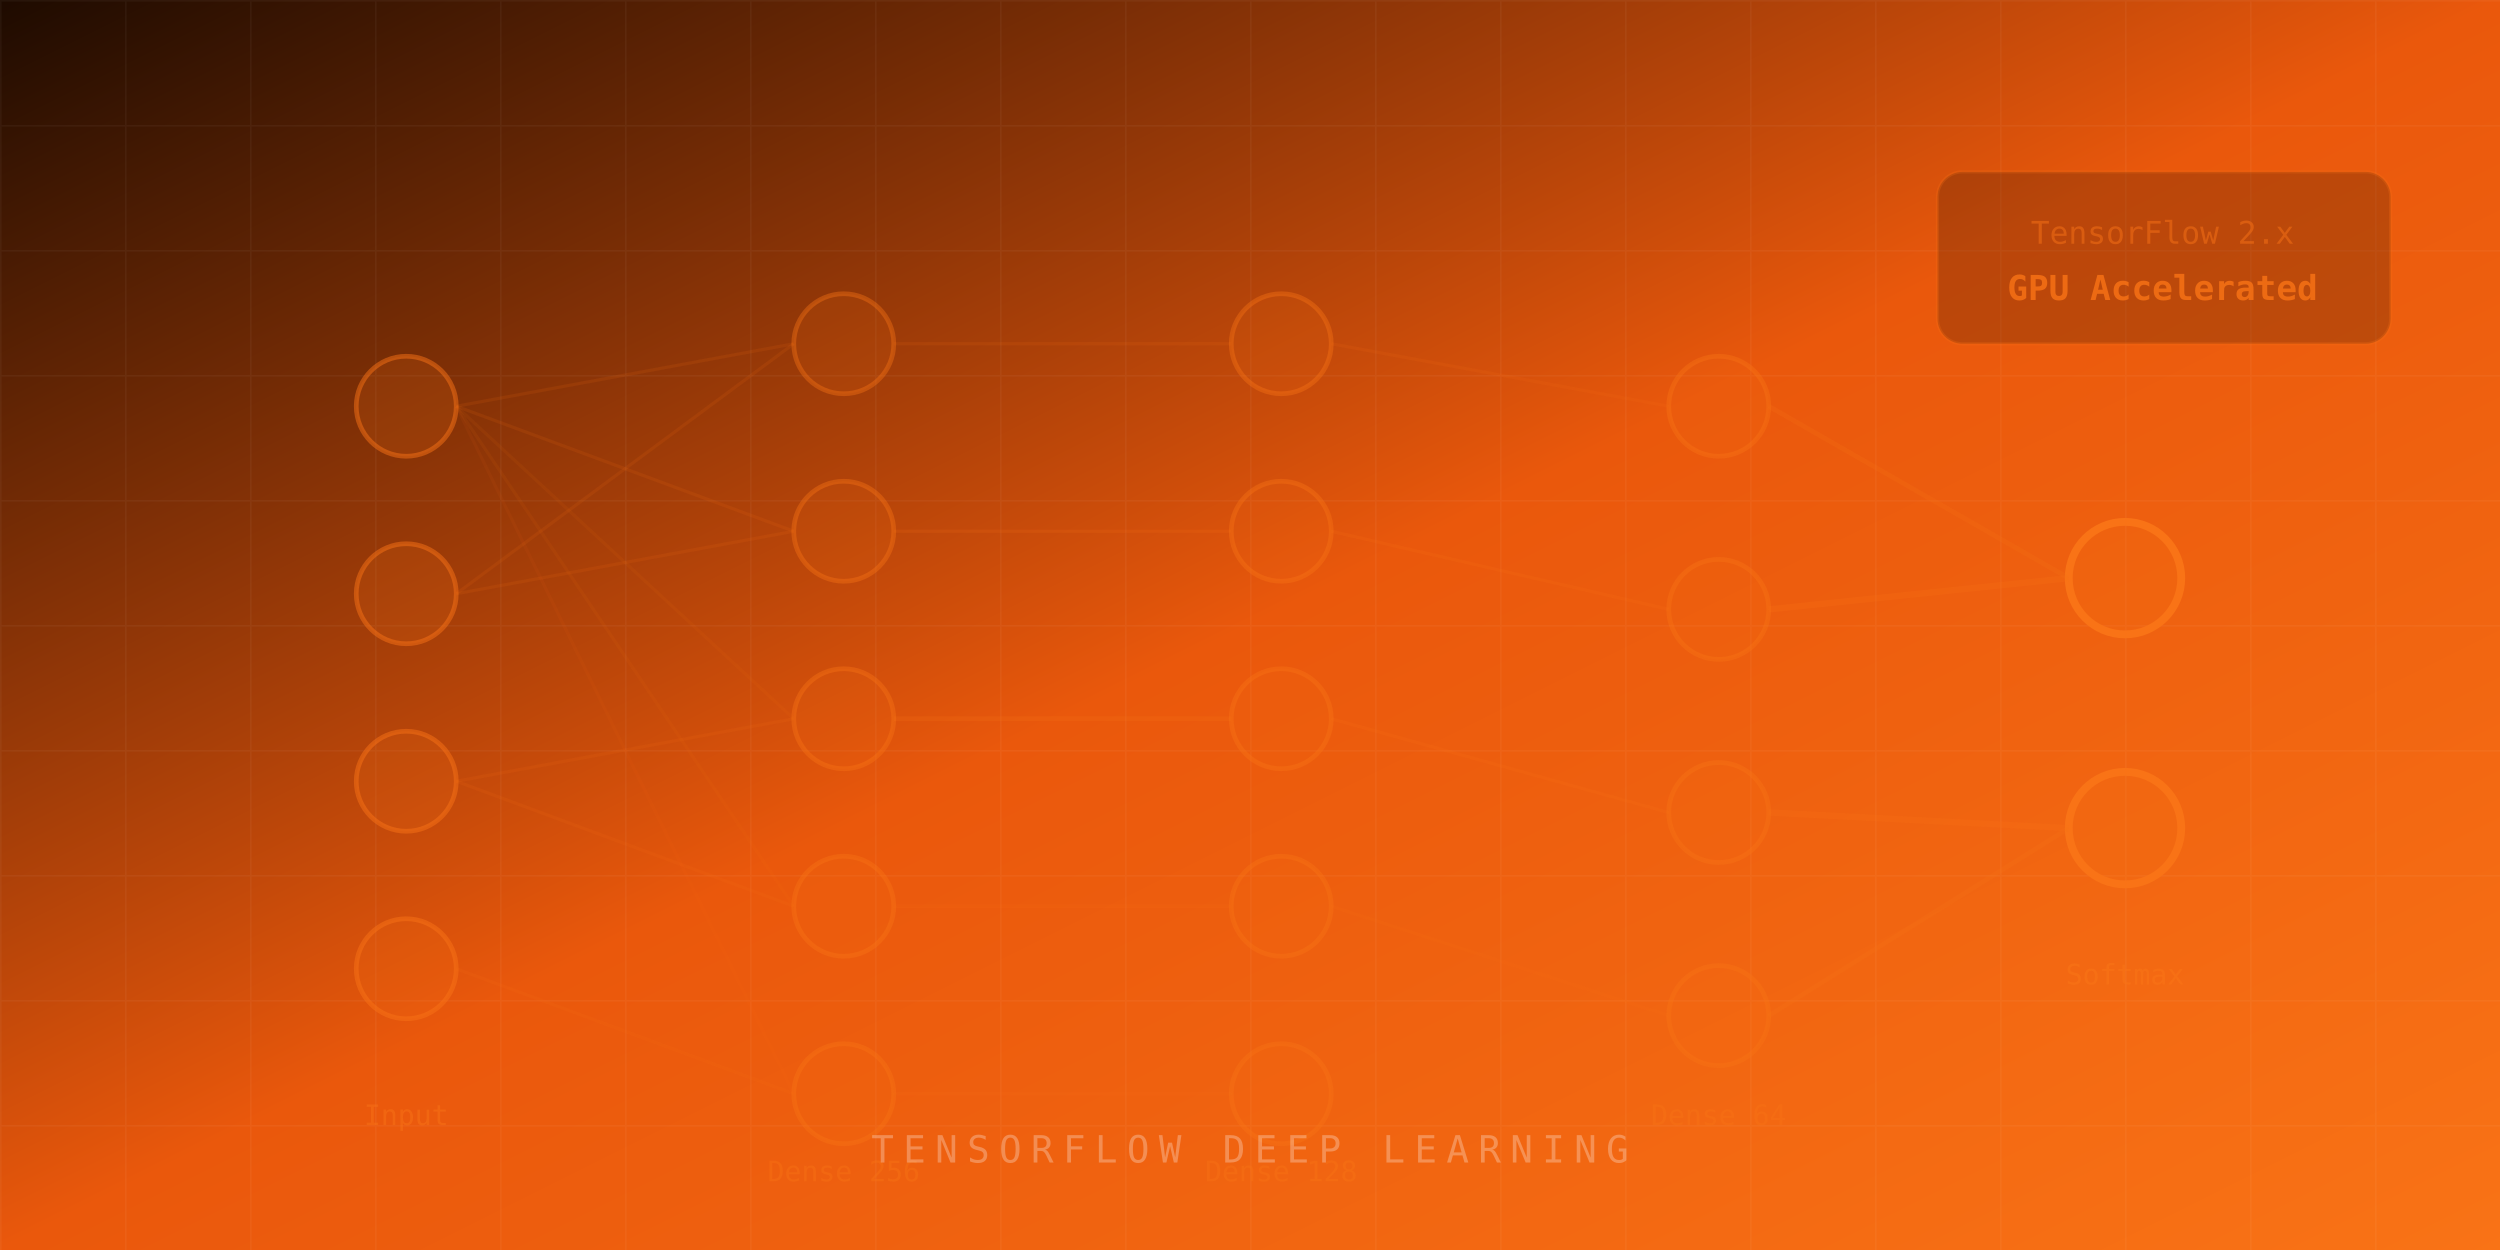
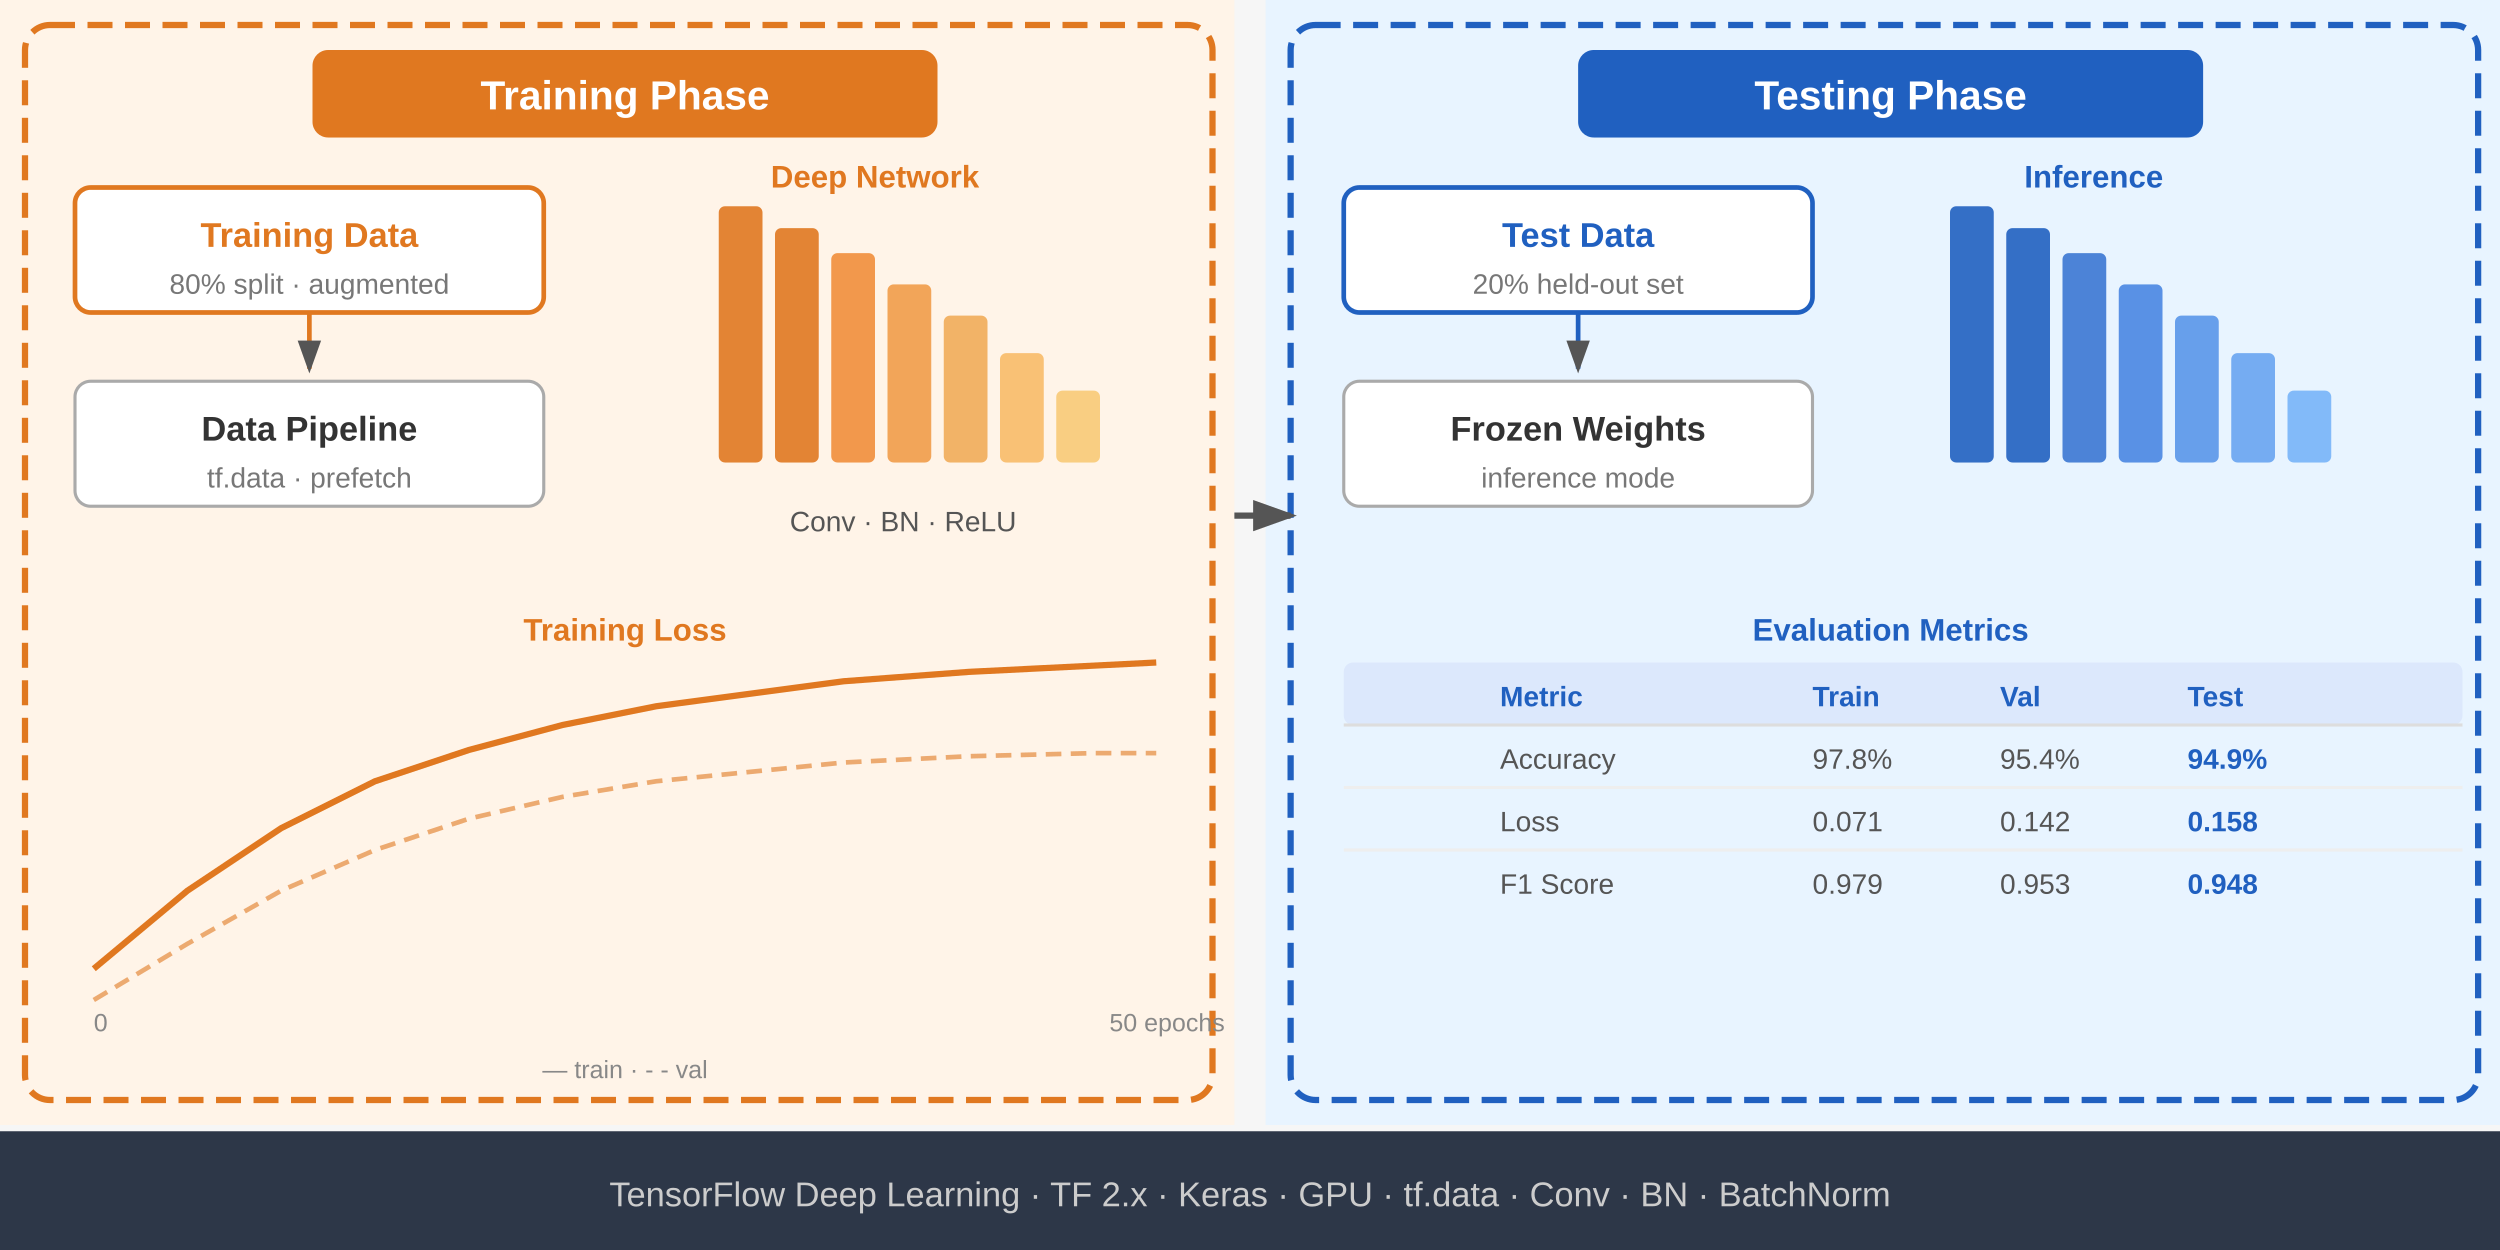
- <svg xmlns="http://www.w3.org/2000/svg" viewBox="0 0 800 400">
+ <svg xmlns="http://www.w3.org/2000/svg" viewBox="0 0 800 400" font-family="Arial,sans-serif">
  <defs>
-     <linearGradient id="bg" x1="0" y1="0" x2="1" y2="1">
-       <stop offset="0%" stop-color="#1c0a00" />
-       <stop offset="50%" stop-color="#ea580c" />
-       <stop offset="100%" stop-color="#f97316" />
-     </linearGradient>
-     <pattern id="grid" width="40" height="40" patternUnits="userSpaceOnUse">
-       <path d="M40 0L0 0 0 40" fill="none" stroke="rgba(255,255,255,0.04)" stroke-width="1" />
-     </pattern>
+     <marker id="a" markerWidth="7" markerHeight="5" refX="6" refY="2.5" orient="auto">
+       <polygon points="0,0 7,2.5 0,5" fill="#555" />
+     </marker>
  </defs>
-   <rect width="800" height="400" fill="url(#bg)" />
-   <rect width="800" height="400" fill="url(#grid)" />
-   <circle cx="130" cy="130" r="16" fill="rgba(249,115,22,0.15)" stroke="rgba(249,115,22,0.5)" stroke-width="1.5" />
-   <circle cx="130" cy="190" r="16" fill="rgba(249,115,22,0.15)" stroke="rgba(249,115,22,0.5)" stroke-width="1.5" />
-   <circle cx="130" cy="250" r="16" fill="rgba(249,115,22,0.15)" stroke="rgba(249,115,22,0.5)" stroke-width="1.5" />
-   <circle cx="130" cy="310" r="16" fill="rgba(249,115,22,0.15)" stroke="rgba(249,115,22,0.5)" stroke-width="1.5" />
-   <text x="130" y="360" text-anchor="middle" font-family="monospace" font-size="9" fill="rgba(249,115,22,0.5)">Input</text>
-   <circle cx="270" cy="110" r="16" fill="rgba(249,115,22,0.12)" stroke="rgba(249,115,22,0.4)" stroke-width="1.5" />
-   <circle cx="270" cy="170" r="16" fill="rgba(249,115,22,0.12)" stroke="rgba(249,115,22,0.4)" stroke-width="1.5" />
-   <circle cx="270" cy="230" r="16" fill="rgba(249,115,22,0.12)" stroke="rgba(249,115,22,0.4)" stroke-width="1.5" />
-   <circle cx="270" cy="290" r="16" fill="rgba(249,115,22,0.12)" stroke="rgba(249,115,22,0.4)" stroke-width="1.5" />
-   <circle cx="270" cy="350" r="16" fill="rgba(249,115,22,0.12)" stroke="rgba(249,115,22,0.4)" stroke-width="1.5" />
-   <text x="270" y="378" text-anchor="middle" font-family="monospace" font-size="9" fill="rgba(249,115,22,0.4)">Dense 256</text>
-   <circle cx="410" cy="110" r="16" fill="rgba(249,115,22,0.12)" stroke="rgba(249,115,22,0.4)" stroke-width="1.5" />
-   <circle cx="410" cy="170" r="16" fill="rgba(249,115,22,0.12)" stroke="rgba(249,115,22,0.4)" stroke-width="1.5" />
-   <circle cx="410" cy="230" r="16" fill="rgba(249,115,22,0.12)" stroke="rgba(249,115,22,0.4)" stroke-width="1.5" />
-   <circle cx="410" cy="290" r="16" fill="rgba(249,115,22,0.12)" stroke="rgba(249,115,22,0.4)" stroke-width="1.5" />
-   <circle cx="410" cy="350" r="16" fill="rgba(249,115,22,0.12)" stroke="rgba(249,115,22,0.4)" stroke-width="1.5" />
-   <text x="410" y="378" text-anchor="middle" font-family="monospace" font-size="9" fill="rgba(249,115,22,0.4)">Dense 128</text>
-   <circle cx="550" cy="130" r="16" fill="rgba(249,115,22,0.12)" stroke="rgba(249,115,22,0.4)" stroke-width="1.5" />
-   <circle cx="550" cy="195" r="16" fill="rgba(249,115,22,0.12)" stroke="rgba(249,115,22,0.4)" stroke-width="1.5" />
-   <circle cx="550" cy="260" r="16" fill="rgba(249,115,22,0.12)" stroke="rgba(249,115,22,0.4)" stroke-width="1.5" />
-   <circle cx="550" cy="325" r="16" fill="rgba(249,115,22,0.12)" stroke="rgba(249,115,22,0.4)" stroke-width="1.5" />
-   <text x="550" y="360" text-anchor="middle" font-family="monospace" font-size="9" fill="rgba(249,115,22,0.4)">Dense 64</text>
-   <circle cx="680" cy="185" r="18" fill="rgba(249,115,22,0.18)" stroke="#f97316" stroke-width="2.5" />
-   <circle cx="680" cy="265" r="18" fill="rgba(249,115,22,0.18)" stroke="#f97316" stroke-width="2.5" />
-   <text x="680" y="315" text-anchor="middle" font-family="monospace" font-size="9" fill="rgba(249,115,22,0.6)">Softmax</text>
-   <line x1="146" y1="130" x2="254" y2="110" stroke="rgba(249,115,22,0.12)" stroke-width="1" />
-   <line x1="146" y1="130" x2="254" y2="170" stroke="rgba(249,115,22,0.12)" stroke-width="1" />
-   <line x1="146" y1="130" x2="254" y2="230" stroke="rgba(249,115,22,0.08)" stroke-width="1" />
-   <line x1="146" y1="130" x2="254" y2="290" stroke="rgba(249,115,22,0.08)" stroke-width="1" />
-   <line x1="146" y1="130" x2="254" y2="350" stroke="rgba(249,115,22,0.06)" stroke-width="1" />
-   <line x1="146" y1="190" x2="254" y2="110" stroke="rgba(249,115,22,0.12)" stroke-width="1" />
-   <line x1="146" y1="190" x2="254" y2="170" stroke="rgba(249,115,22,0.12)" stroke-width="1" />
-   <line x1="146" y1="250" x2="254" y2="230" stroke="rgba(249,115,22,0.12)" stroke-width="1" />
-   <line x1="146" y1="250" x2="254" y2="290" stroke="rgba(249,115,22,0.12)" stroke-width="1" />
-   <line x1="146" y1="310" x2="254" y2="350" stroke="rgba(249,115,22,0.12)" stroke-width="1" />
-   <line x1="286" y1="170" x2="394" y2="170" stroke="rgba(249,115,22,0.15)" stroke-width="1" />
-   <line x1="286" y1="230" x2="394" y2="230" stroke="rgba(249,115,22,0.2)" stroke-width="1.5" />
-   <line x1="286" y1="110" x2="394" y2="110" stroke="rgba(249,115,22,0.12)" stroke-width="1" />
-   <line x1="286" y1="290" x2="394" y2="290" stroke="rgba(249,115,22,0.12)" stroke-width="1" />
-   <line x1="286" y1="350" x2="394" y2="350" stroke="rgba(249,115,22,0.1)" stroke-width="1" />
-   <line x1="426" y1="170" x2="534" y2="195" stroke="rgba(249,115,22,0.15)" stroke-width="1" />
-   <line x1="426" y1="230" x2="534" y2="260" stroke="rgba(249,115,22,0.15)" stroke-width="1" />
-   <line x1="426" y1="110" x2="534" y2="130" stroke="rgba(249,115,22,0.12)" stroke-width="1" />
-   <line x1="426" y1="290" x2="534" y2="325" stroke="rgba(249,115,22,0.12)" stroke-width="1" />
-   <line x1="566" y1="130" x2="662" y2="185" stroke="rgba(249,115,22,0.2)" stroke-width="1.5" />
-   <line x1="566" y1="195" x2="662" y2="185" stroke="rgba(249,115,22,0.25)" stroke-width="2" />
-   <line x1="566" y1="260" x2="662" y2="265" stroke="rgba(249,115,22,0.25)" stroke-width="2" />
-   <line x1="566" y1="325" x2="662" y2="265" stroke="rgba(249,115,22,0.2)" stroke-width="1.5" />
-   <rect x="620" y="55" width="145" height="55" rx="8" fill="rgba(0,0,0,0.2)" stroke="rgba(249,115,22,0.25)" stroke-width="1" />
-   <text x="692" y="78" text-anchor="middle" font-family="monospace" font-size="10" fill="rgba(249,115,22,0.5)">TensorFlow 2.x</text>
-   <text x="692" y="96" text-anchor="middle" font-family="monospace" font-size="11" font-weight="bold" fill="rgba(249,115,22,0.8)">GPU Accelerated</text>
-   <text x="400" y="372" text-anchor="middle" font-family="monospace" font-size="12" fill="rgba(255,255,255,0.28)" letter-spacing="3">TENSORFLOW DEEP LEARNING</text>
+   <rect width="800" height="400" fill="#f6f6f6" />
+   <rect x="0" y="0" width="395" height="360" fill="#fff4e8" />
+   <rect x="405" y="0" width="395" height="360" fill="#e8f4ff" />
+   <rect x="8" y="8" width="380" height="344" rx="8" fill="none" stroke="#e07820" stroke-width="2" stroke-dasharray="8,4" />
+   <rect x="413" y="8" width="380" height="344" rx="8" fill="none" stroke="#2060c0" stroke-width="2" stroke-dasharray="8,4" />
+   <rect x="100" y="16" width="200" height="28" rx="5" fill="#e07820" />
+   <text x="200" y="35" text-anchor="middle" fill="white" font-size="13" font-weight="bold">Training Phase</text>
+   <rect x="505" y="16" width="200" height="28" rx="5" fill="#2060c0" />
+   <text x="605" y="35" text-anchor="middle" fill="white" font-size="13" font-weight="bold">Testing Phase</text>
+   <rect x="24" y="60" width="150" height="40" rx="5" fill="white" stroke="#e07820" stroke-width="1.5" />
+   <text x="99" y="79" text-anchor="middle" fill="#e07820" font-size="11" font-weight="bold">Training Data</text>
+   <text x="99" y="94" text-anchor="middle" fill="#777" font-size="9">80% split · augmented</text>
+   <line x1="99" y1="100" x2="99" y2="118" stroke="#e07820" stroke-width="1.5" marker-end="url(#a)" />
+   <rect x="24" y="122" width="150" height="40" rx="5" fill="white" stroke="#aaa" />
+   <text x="99" y="141" text-anchor="middle" fill="#333" font-size="11" font-weight="bold">Data Pipeline</text>
+   <text x="99" y="156" text-anchor="middle" fill="#777" font-size="9">tf.data · prefetch</text>
+   <text x="280" y="60" text-anchor="middle" fill="#e07820" font-size="10" font-weight="bold">Deep Network</text>
+   <rect x="230" y="66" width="14" height="82" rx="2" fill="#e07820" opacity="0.9" />
+   <rect x="248" y="73" width="14" height="75" rx="2" fill="#e07820" opacity="0.9" />
+   <rect x="266" y="81" width="14" height="67" rx="2" fill="#f08830" opacity="0.85" />
+   <rect x="284" y="91" width="14" height="57" rx="2" fill="#f09840" opacity="0.85" />
+   <rect x="302" y="101" width="14" height="47" rx="2" fill="#f0a850" opacity="0.85" />
+   <rect x="320" y="113" width="14" height="35" rx="2" fill="#f8b860" opacity="0.85" />
+   <rect x="338" y="125" width="14" height="23" rx="2" fill="#f8c870" opacity="0.85" />
+   <text x="289" y="170" text-anchor="middle" fill="#555" font-size="9">Conv · BN · ReLU</text>
+   <text x="200" y="205" text-anchor="middle" fill="#e07820" font-size="10" font-weight="bold">Training Loss</text>
+   <polyline points="30,310 60,285 90,265 120,250 150,240 180,232 210,226 240,222 270,218 310,215 350,213 370,212" fill="none" stroke="#e07820" stroke-width="2" />
+   <polyline points="30,320 60,302 90,285 120,272 150,262 180,255 210,250 240,247 270,244 310,242 350,241 370,241" fill="none" stroke="#e07820" stroke-width="1.5" stroke-dasharray="5,3" opacity="0.6" />
+   <text x="30" y="330" fill="#888" font-size="8">0</text>
+   <text x="355" y="330" fill="#888" font-size="8">50 epochs</text>
+   <text x="200" y="345" text-anchor="middle" fill="#888" font-size="8">— train  ·  - - val</text>
+   <rect x="430" y="60" width="150" height="40" rx="5" fill="white" stroke="#2060c0" stroke-width="1.5" />
+   <text x="505" y="79" text-anchor="middle" fill="#2060c0" font-size="11" font-weight="bold">Test Data</text>
+   <text x="505" y="94" text-anchor="middle" fill="#777" font-size="9">20% held-out set</text>
+   <line x1="505" y1="100" x2="505" y2="118" stroke="#2060c0" stroke-width="1.5" marker-end="url(#a)" />
+   <rect x="430" y="122" width="150" height="40" rx="5" fill="white" stroke="#aaa" />
+   <text x="505" y="141" text-anchor="middle" fill="#333" font-size="11" font-weight="bold">Frozen Weights</text>
+   <text x="505" y="156" text-anchor="middle" fill="#777" font-size="9">inference mode</text>
+   <text x="670" y="60" text-anchor="middle" fill="#2060c0" font-size="10" font-weight="bold">Inference</text>
+   <rect x="624" y="66" width="14" height="82" rx="2" fill="#2060c0" opacity="0.9" />
+   <rect x="642" y="73" width="14" height="75" rx="2" fill="#2060c0" opacity="0.9" />
+   <rect x="660" y="81" width="14" height="67" rx="2" fill="#3070d0" opacity="0.85" />
+   <rect x="678" y="91" width="14" height="57" rx="2" fill="#4080e0" opacity="0.85" />
+   <rect x="696" y="101" width="14" height="47" rx="2" fill="#5090e8" opacity="0.85" />
+   <rect x="714" y="113" width="14" height="35" rx="2" fill="#60a0f0" opacity="0.85" />
+   <rect x="732" y="125" width="14" height="23" rx="2" fill="#70b0f8" opacity="0.85" />
+   <text x="605" y="205" text-anchor="middle" fill="#2060c0" font-size="10" font-weight="bold">Evaluation Metrics</text>
+   <rect x="430" y="212" width="358" height="20" rx="3" fill="#dce8fc" />
+   <text x="480" y="226" fill="#2060c0" font-size="9" font-weight="bold">Metric</text>
+   <text x="580" y="226" fill="#2060c0" font-size="9" font-weight="bold">Train</text>
+   <text x="640" y="226" fill="#2060c0" font-size="9" font-weight="bold">Val</text>
+   <text x="700" y="226" fill="#2060c0" font-size="9" font-weight="bold">Test</text>
+   <line x1="430" y1="232" x2="788" y2="232" stroke="#ddd" />
+   <text x="480" y="246" fill="#555" font-size="9">Accuracy</text>
+   <text x="580" y="246" fill="#555" font-size="9">97.8%</text>
+   <text x="640" y="246" fill="#555" font-size="9">95.4%</text>
+   <text x="700" y="246" fill="#2060c0" font-size="9" font-weight="bold">94.9%</text>
+   <line x1="430" y1="252" x2="788" y2="252" stroke="#eee" />
+   <text x="480" y="266" fill="#555" font-size="9">Loss</text>
+   <text x="580" y="266" fill="#555" font-size="9">0.071</text>
+   <text x="640" y="266" fill="#555" font-size="9">0.142</text>
+   <text x="700" y="266" fill="#2060c0" font-size="9" font-weight="bold">0.158</text>
+   <line x1="430" y1="272" x2="788" y2="272" stroke="#eee" />
+   <text x="480" y="286" fill="#555" font-size="9">F1 Score</text>
+   <text x="580" y="286" fill="#555" font-size="9">0.979</text>
+   <text x="640" y="286" fill="#555" font-size="9">0.953</text>
+   <text x="700" y="286" fill="#2060c0" font-size="9" font-weight="bold">0.948</text>
+   <line x1="395" y1="165" x2="413" y2="165" stroke="#555" stroke-width="2" marker-end="url(#a)" />
+   <rect x="0" y="362" width="800" height="38" fill="#2d3748" />
+   <text x="400" y="386" text-anchor="middle" fill="#ccc" font-size="11">TensorFlow Deep Learning  ·  TF 2.x · Keras · GPU · tf.data · Conv · BN · BatchNorm</text>
</svg>
